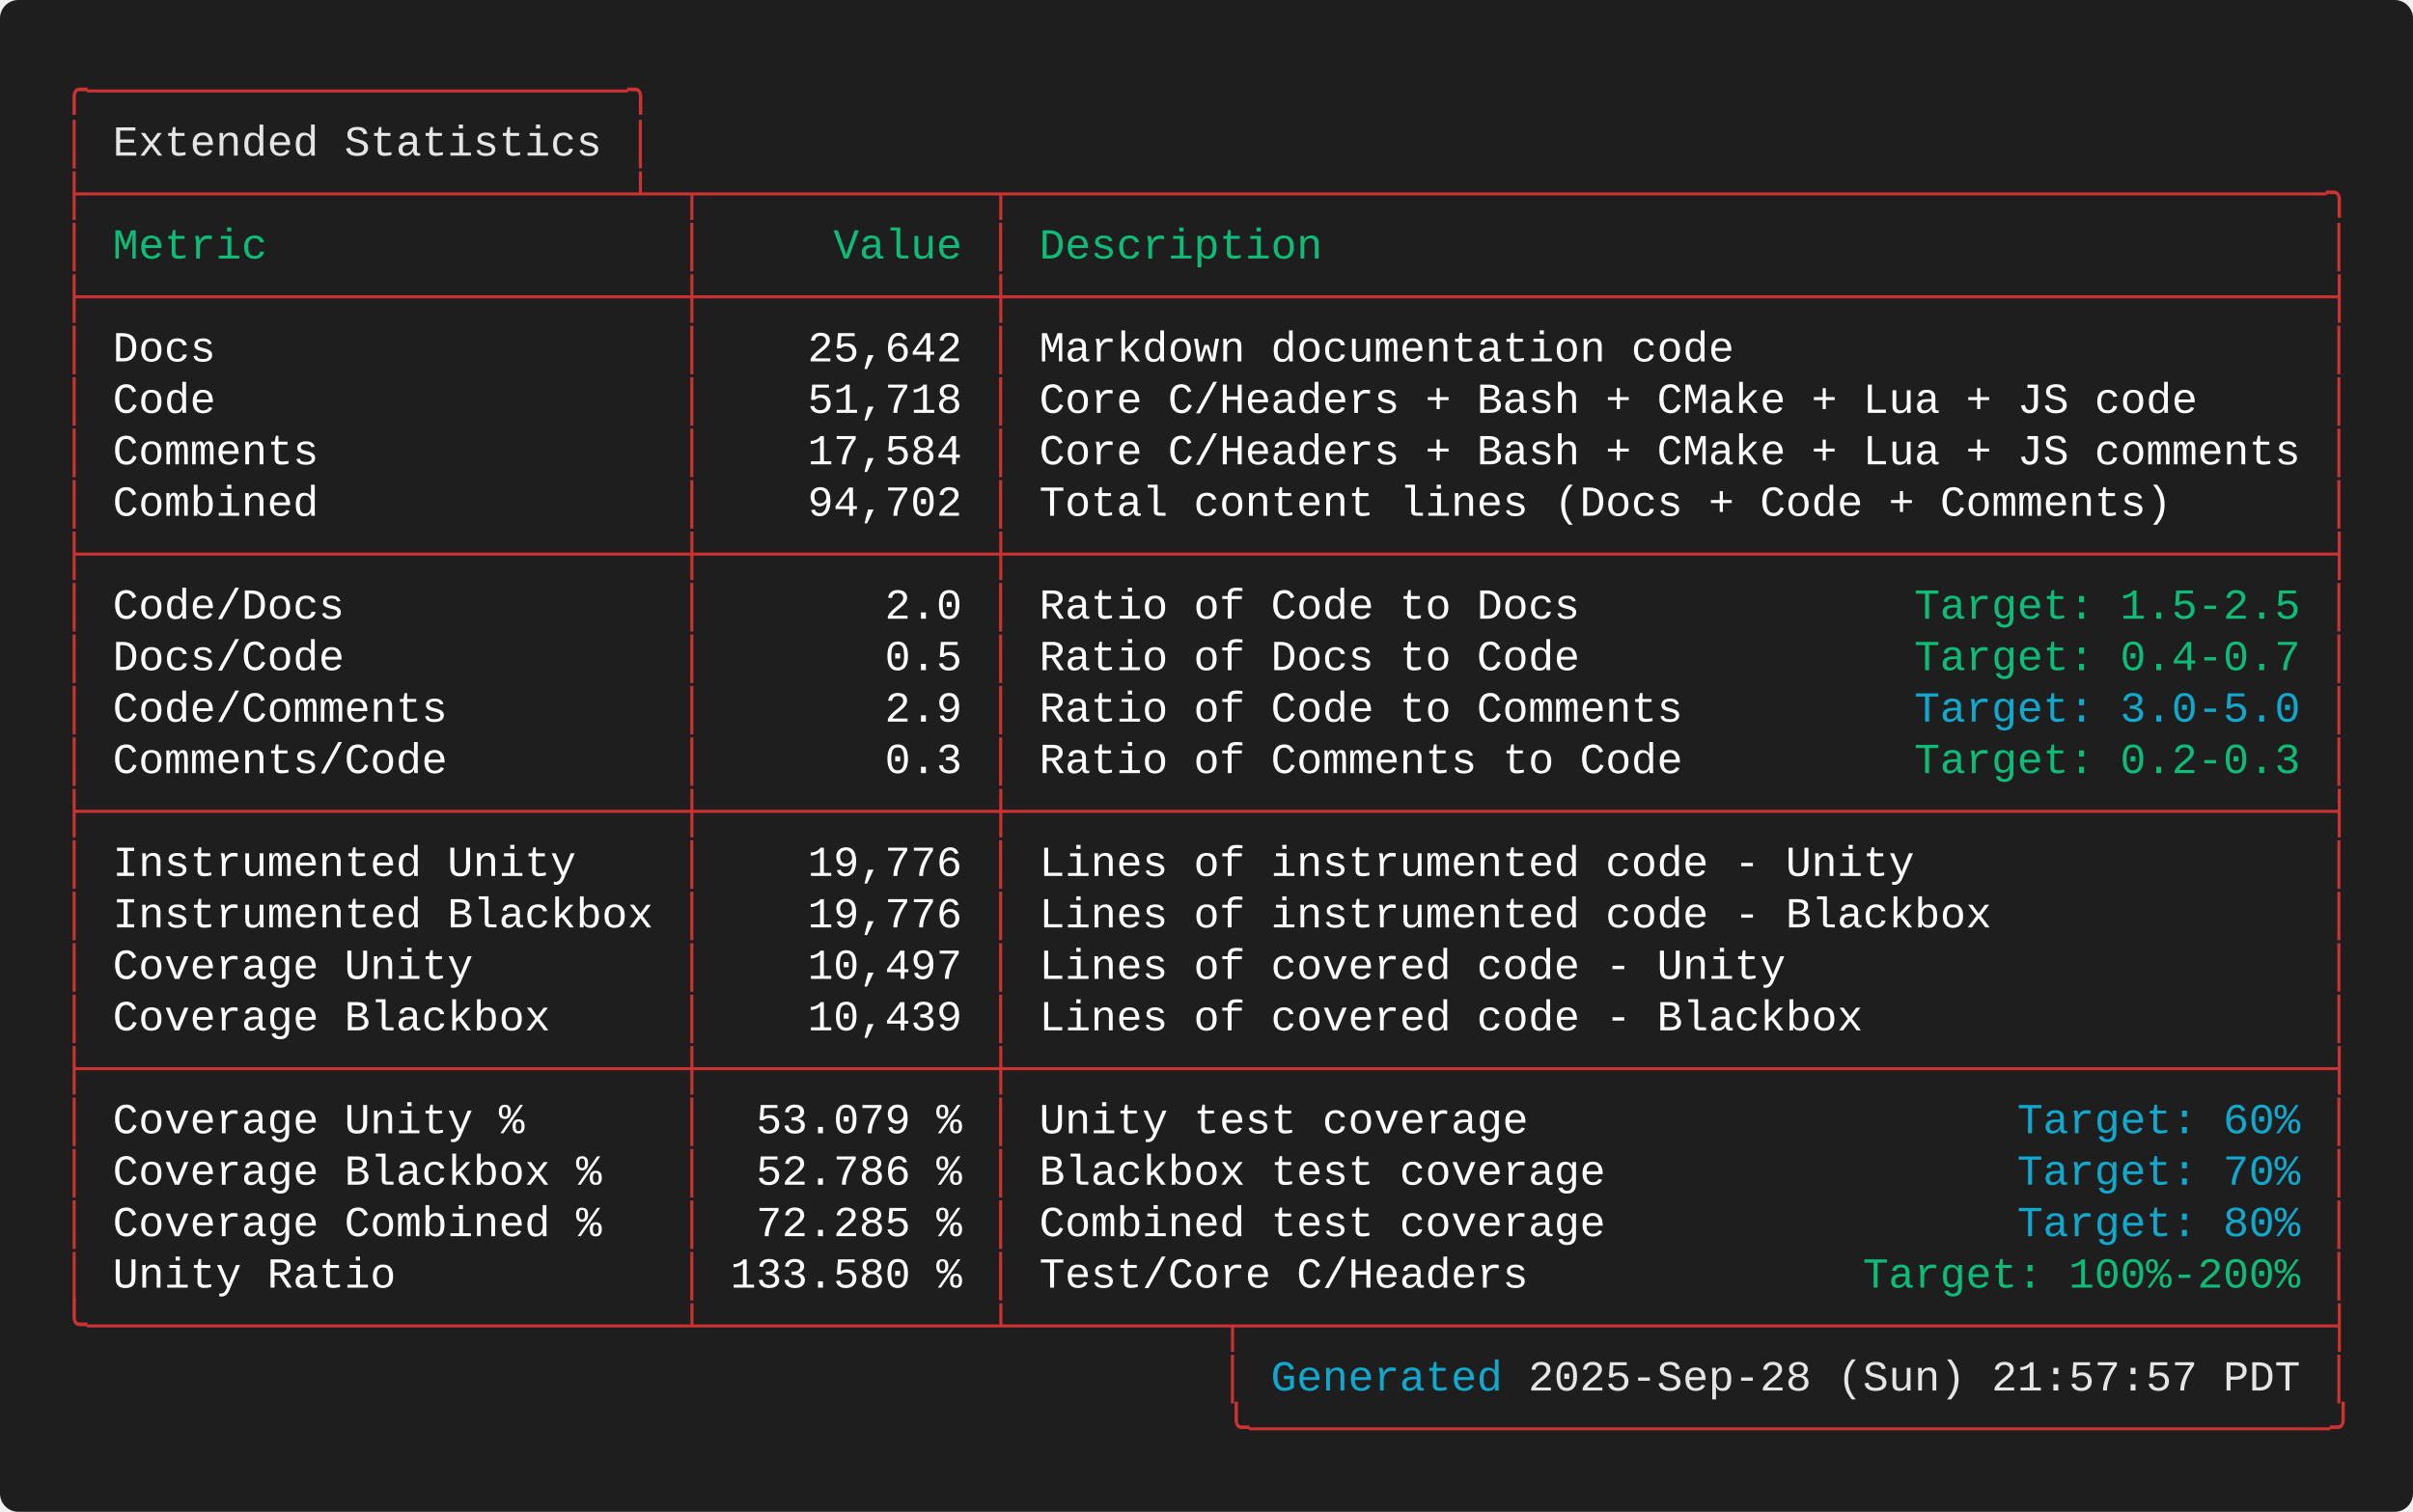
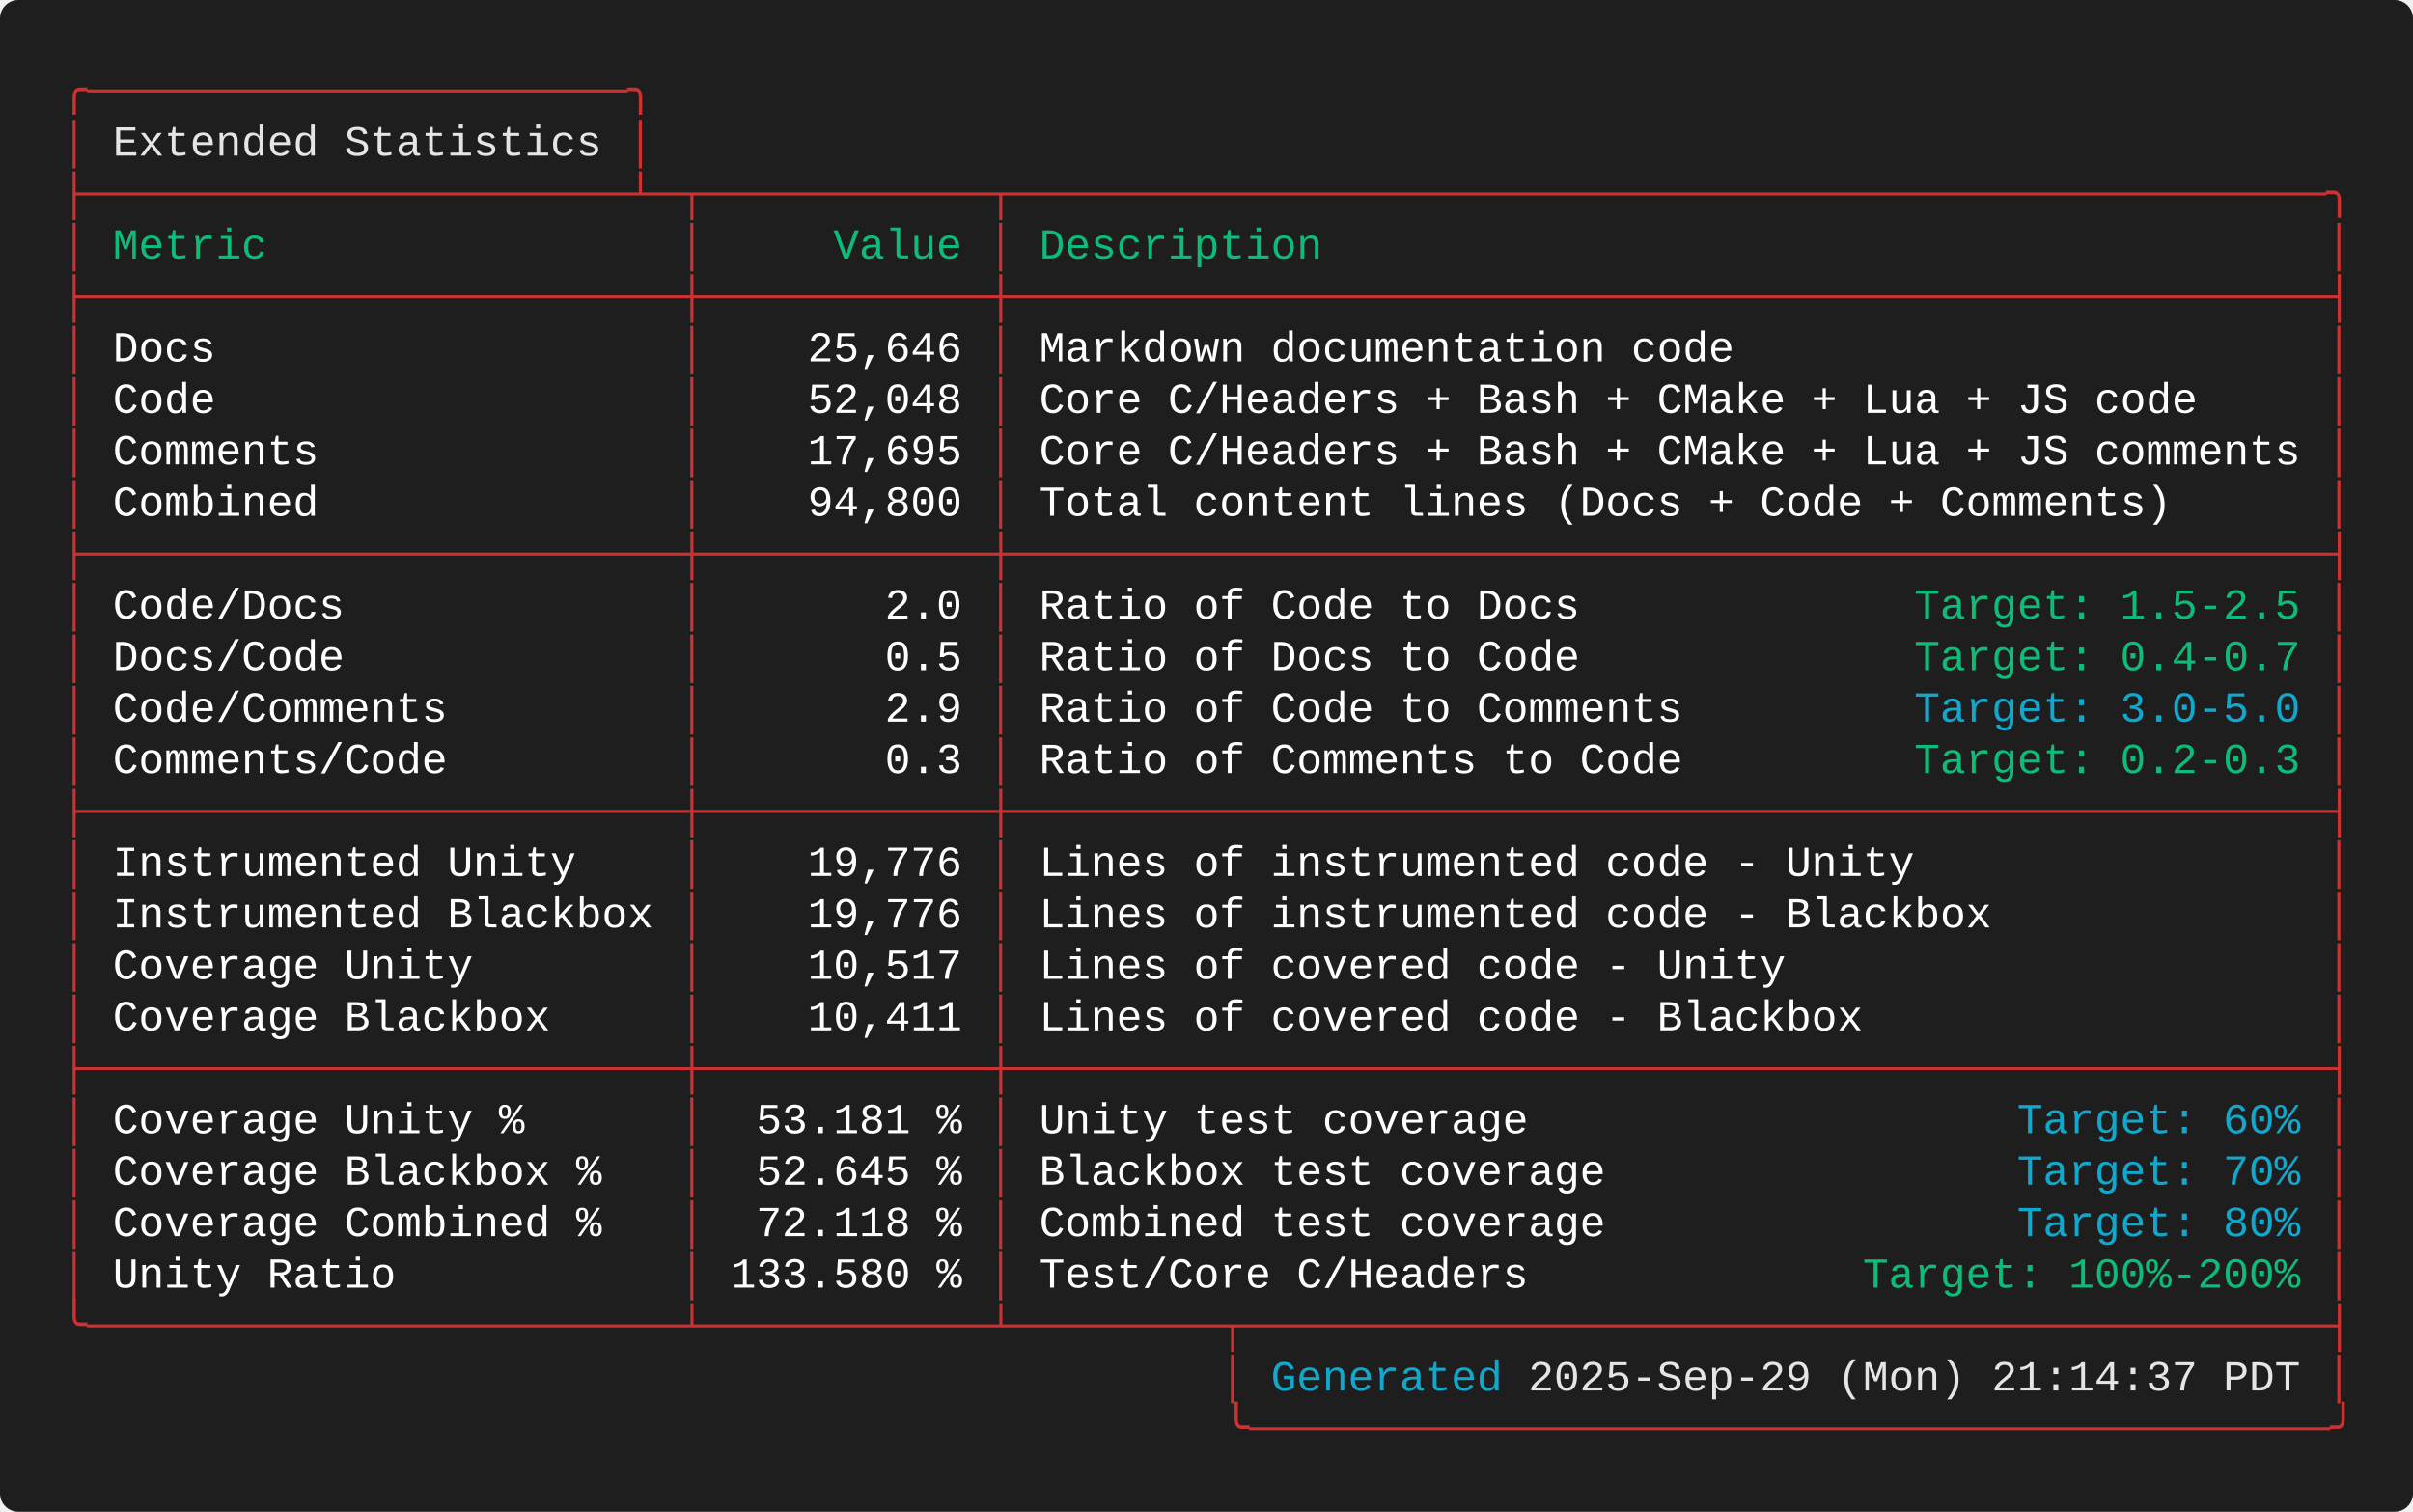
<svg xmlns="http://www.w3.org/2000/svg" width="787.60" height="493.60" viewBox="0 0 787.60 493.60">
  <defs>
    <style type="text/css">.terminal-text { font-family: 'Consolas', 'Consolas', 'Monaco', 'Courier New', monospace; }</style>
  </defs>
  <rect width="100%" height="100%" fill="#1e1e1e" rx="6" />
  <text x="20.00" y="34.00" font-size="14" class="terminal-text" xml:space="preserve" textLength="193.20" lengthAdjust="spacingAndGlyphs" fill="#cd3131">╭─────────────────────╮</text>
  <text x="20.00" y="50.80" font-size="14" class="terminal-text" xml:space="preserve" textLength="16.80" lengthAdjust="spacingAndGlyphs" fill="#cd3131">│ </text>
  <text x="36.80" y="50.80" font-size="14" class="terminal-text" xml:space="preserve" textLength="159.60" lengthAdjust="spacingAndGlyphs" fill="#e5e5e5">Extended Statistics</text>
  <text x="196.40" y="50.80" font-size="14" class="terminal-text" xml:space="preserve" textLength="8.40" lengthAdjust="spacingAndGlyphs" fill="#ffffff"> </text>
  <text x="204.80" y="50.80" font-size="14" class="terminal-text" xml:space="preserve" textLength="8.40" lengthAdjust="spacingAndGlyphs" fill="#cd3131">│</text>
  <text x="20.00" y="67.60" font-size="14" class="terminal-text" xml:space="preserve" textLength="747.60" lengthAdjust="spacingAndGlyphs" fill="#cd3131">├─────────────────────┴─┬───────────┬───────────────────────────────────────────────────╮</text>
  <text x="20.00" y="84.40" font-size="14" class="terminal-text" xml:space="preserve" textLength="8.40" lengthAdjust="spacingAndGlyphs" fill="#cd3131">│</text>
  <text x="28.40" y="84.40" font-size="14" class="terminal-text" xml:space="preserve" textLength="193.20" lengthAdjust="spacingAndGlyphs" fill="#0dbc79"> Metric                </text>
  <text x="221.60" y="84.40" font-size="14" class="terminal-text" xml:space="preserve" textLength="8.40" lengthAdjust="spacingAndGlyphs" fill="#cd3131">│</text>
  <text x="230.00" y="84.40" font-size="14" class="terminal-text" xml:space="preserve" textLength="92.40" lengthAdjust="spacingAndGlyphs" fill="#0dbc79">     Value </text>
  <text x="322.40" y="84.40" font-size="14" class="terminal-text" xml:space="preserve" textLength="8.40" lengthAdjust="spacingAndGlyphs" fill="#cd3131">│</text>
  <text x="330.80" y="84.40" font-size="14" class="terminal-text" xml:space="preserve" textLength="428.40" lengthAdjust="spacingAndGlyphs" fill="#0dbc79"> Description                                       </text>
  <text x="759.20" y="84.40" font-size="14" class="terminal-text" xml:space="preserve" textLength="8.40" lengthAdjust="spacingAndGlyphs" fill="#cd3131">│</text>
  <text x="20.00" y="101.20" font-size="14" class="terminal-text" xml:space="preserve" textLength="747.60" lengthAdjust="spacingAndGlyphs" fill="#cd3131">├───────────────────────┼───────────┼───────────────────────────────────────────────────┤</text>
  <text x="20.00" y="118.00" font-size="14" class="terminal-text" xml:space="preserve" textLength="8.40" lengthAdjust="spacingAndGlyphs" fill="#cd3131">│</text>
  <text x="28.40" y="118.00" font-size="14" class="terminal-text" xml:space="preserve" textLength="193.20" lengthAdjust="spacingAndGlyphs" fill="#ffffff"> Docs                  </text>
  <text x="221.60" y="118.00" font-size="14" class="terminal-text" xml:space="preserve" textLength="8.40" lengthAdjust="spacingAndGlyphs" fill="#cd3131">│</text>
-   <text x="230.00" y="118.00" font-size="14" class="terminal-text" xml:space="preserve" textLength="92.40" lengthAdjust="spacingAndGlyphs" fill="#ffffff">    25,642 </text>
+   <text x="230.00" y="118.00" font-size="14" class="terminal-text" xml:space="preserve" textLength="92.40" lengthAdjust="spacingAndGlyphs" fill="#ffffff">    25,646 </text>
  <text x="322.40" y="118.00" font-size="14" class="terminal-text" xml:space="preserve" textLength="8.40" lengthAdjust="spacingAndGlyphs" fill="#cd3131">│</text>
  <text x="330.80" y="118.00" font-size="14" class="terminal-text" xml:space="preserve" textLength="428.40" lengthAdjust="spacingAndGlyphs" fill="#ffffff"> Markdown documentation code                       </text>
  <text x="759.20" y="118.00" font-size="14" class="terminal-text" xml:space="preserve" textLength="8.40" lengthAdjust="spacingAndGlyphs" fill="#cd3131">│</text>
  <text x="20.00" y="134.80" font-size="14" class="terminal-text" xml:space="preserve" textLength="8.40" lengthAdjust="spacingAndGlyphs" fill="#cd3131">│</text>
  <text x="28.40" y="134.80" font-size="14" class="terminal-text" xml:space="preserve" textLength="193.20" lengthAdjust="spacingAndGlyphs" fill="#ffffff"> Code                  </text>
  <text x="221.60" y="134.80" font-size="14" class="terminal-text" xml:space="preserve" textLength="8.40" lengthAdjust="spacingAndGlyphs" fill="#cd3131">│</text>
-   <text x="230.00" y="134.80" font-size="14" class="terminal-text" xml:space="preserve" textLength="92.40" lengthAdjust="spacingAndGlyphs" fill="#ffffff">    51,718 </text>
+   <text x="230.00" y="134.80" font-size="14" class="terminal-text" xml:space="preserve" textLength="92.40" lengthAdjust="spacingAndGlyphs" fill="#ffffff">    52,048 </text>
  <text x="322.40" y="134.80" font-size="14" class="terminal-text" xml:space="preserve" textLength="8.40" lengthAdjust="spacingAndGlyphs" fill="#cd3131">│</text>
  <text x="330.80" y="134.80" font-size="14" class="terminal-text" xml:space="preserve" textLength="428.40" lengthAdjust="spacingAndGlyphs" fill="#ffffff"> Core C/Headers + Bash + CMake + Lua + JS code     </text>
  <text x="759.20" y="134.80" font-size="14" class="terminal-text" xml:space="preserve" textLength="8.40" lengthAdjust="spacingAndGlyphs" fill="#cd3131">│</text>
  <text x="20.00" y="151.60" font-size="14" class="terminal-text" xml:space="preserve" textLength="8.40" lengthAdjust="spacingAndGlyphs" fill="#cd3131">│</text>
  <text x="28.40" y="151.60" font-size="14" class="terminal-text" xml:space="preserve" textLength="193.20" lengthAdjust="spacingAndGlyphs" fill="#ffffff"> Comments              </text>
  <text x="221.60" y="151.60" font-size="14" class="terminal-text" xml:space="preserve" textLength="8.40" lengthAdjust="spacingAndGlyphs" fill="#cd3131">│</text>
-   <text x="230.00" y="151.60" font-size="14" class="terminal-text" xml:space="preserve" textLength="92.40" lengthAdjust="spacingAndGlyphs" fill="#ffffff">    17,584 </text>
+   <text x="230.00" y="151.60" font-size="14" class="terminal-text" xml:space="preserve" textLength="92.40" lengthAdjust="spacingAndGlyphs" fill="#ffffff">    17,695 </text>
  <text x="322.40" y="151.60" font-size="14" class="terminal-text" xml:space="preserve" textLength="8.40" lengthAdjust="spacingAndGlyphs" fill="#cd3131">│</text>
  <text x="330.80" y="151.60" font-size="14" class="terminal-text" xml:space="preserve" textLength="428.40" lengthAdjust="spacingAndGlyphs" fill="#ffffff"> Core C/Headers + Bash + CMake + Lua + JS comments </text>
  <text x="759.20" y="151.60" font-size="14" class="terminal-text" xml:space="preserve" textLength="8.40" lengthAdjust="spacingAndGlyphs" fill="#cd3131">│</text>
  <text x="20.00" y="168.40" font-size="14" class="terminal-text" xml:space="preserve" textLength="8.40" lengthAdjust="spacingAndGlyphs" fill="#cd3131">│</text>
  <text x="28.40" y="168.40" font-size="14" class="terminal-text" xml:space="preserve" textLength="193.20" lengthAdjust="spacingAndGlyphs" fill="#ffffff"> Combined              </text>
  <text x="221.60" y="168.40" font-size="14" class="terminal-text" xml:space="preserve" textLength="8.40" lengthAdjust="spacingAndGlyphs" fill="#cd3131">│</text>
-   <text x="230.00" y="168.40" font-size="14" class="terminal-text" xml:space="preserve" textLength="92.40" lengthAdjust="spacingAndGlyphs" fill="#ffffff">    94,702 </text>
+   <text x="230.00" y="168.40" font-size="14" class="terminal-text" xml:space="preserve" textLength="92.40" lengthAdjust="spacingAndGlyphs" fill="#ffffff">    94,800 </text>
  <text x="322.40" y="168.40" font-size="14" class="terminal-text" xml:space="preserve" textLength="8.40" lengthAdjust="spacingAndGlyphs" fill="#cd3131">│</text>
  <text x="330.80" y="168.40" font-size="14" class="terminal-text" xml:space="preserve" textLength="428.40" lengthAdjust="spacingAndGlyphs" fill="#ffffff"> Total content lines (Docs + Code + Comments)      </text>
  <text x="759.20" y="168.40" font-size="14" class="terminal-text" xml:space="preserve" textLength="8.40" lengthAdjust="spacingAndGlyphs" fill="#cd3131">│</text>
  <text x="20.00" y="185.20" font-size="14" class="terminal-text" xml:space="preserve" textLength="747.60" lengthAdjust="spacingAndGlyphs" fill="#cd3131">├───────────────────────┼───────────┼───────────────────────────────────────────────────┤</text>
  <text x="20.00" y="202.00" font-size="14" class="terminal-text" xml:space="preserve" textLength="8.40" lengthAdjust="spacingAndGlyphs" fill="#cd3131">│</text>
  <text x="28.40" y="202.00" font-size="14" class="terminal-text" xml:space="preserve" textLength="193.20" lengthAdjust="spacingAndGlyphs" fill="#ffffff"> Code/Docs             </text>
  <text x="221.60" y="202.00" font-size="14" class="terminal-text" xml:space="preserve" textLength="8.40" lengthAdjust="spacingAndGlyphs" fill="#cd3131">│</text>
  <text x="230.00" y="202.00" font-size="14" class="terminal-text" xml:space="preserve" textLength="92.40" lengthAdjust="spacingAndGlyphs" fill="#ffffff">       2.0 </text>
  <text x="322.40" y="202.00" font-size="14" class="terminal-text" xml:space="preserve" textLength="8.40" lengthAdjust="spacingAndGlyphs" fill="#cd3131">│</text>
  <text x="330.80" y="202.00" font-size="14" class="terminal-text" xml:space="preserve" textLength="294.00" lengthAdjust="spacingAndGlyphs" fill="#ffffff"> Ratio of Code to Docs             </text>
  <text x="624.80" y="202.00" font-size="14" class="terminal-text" xml:space="preserve" textLength="126.00" lengthAdjust="spacingAndGlyphs" fill="#0dbc79">Target: 1.5-2.5</text>
  <text x="750.80" y="202.00" font-size="14" class="terminal-text" xml:space="preserve" textLength="8.40" lengthAdjust="spacingAndGlyphs" fill="#ffffff"> </text>
  <text x="759.20" y="202.00" font-size="14" class="terminal-text" xml:space="preserve" textLength="8.40" lengthAdjust="spacingAndGlyphs" fill="#cd3131">│</text>
  <text x="20.00" y="218.80" font-size="14" class="terminal-text" xml:space="preserve" textLength="8.40" lengthAdjust="spacingAndGlyphs" fill="#cd3131">│</text>
  <text x="28.40" y="218.80" font-size="14" class="terminal-text" xml:space="preserve" textLength="193.20" lengthAdjust="spacingAndGlyphs" fill="#ffffff"> Docs/Code             </text>
  <text x="221.60" y="218.80" font-size="14" class="terminal-text" xml:space="preserve" textLength="8.40" lengthAdjust="spacingAndGlyphs" fill="#cd3131">│</text>
  <text x="230.00" y="218.80" font-size="14" class="terminal-text" xml:space="preserve" textLength="92.40" lengthAdjust="spacingAndGlyphs" fill="#ffffff">       0.5 </text>
  <text x="322.40" y="218.80" font-size="14" class="terminal-text" xml:space="preserve" textLength="8.40" lengthAdjust="spacingAndGlyphs" fill="#cd3131">│</text>
  <text x="330.80" y="218.80" font-size="14" class="terminal-text" xml:space="preserve" textLength="294.00" lengthAdjust="spacingAndGlyphs" fill="#ffffff"> Ratio of Docs to Code             </text>
  <text x="624.80" y="218.80" font-size="14" class="terminal-text" xml:space="preserve" textLength="126.00" lengthAdjust="spacingAndGlyphs" fill="#0dbc79">Target: 0.4-0.7</text>
  <text x="750.80" y="218.80" font-size="14" class="terminal-text" xml:space="preserve" textLength="8.40" lengthAdjust="spacingAndGlyphs" fill="#ffffff"> </text>
  <text x="759.20" y="218.80" font-size="14" class="terminal-text" xml:space="preserve" textLength="8.40" lengthAdjust="spacingAndGlyphs" fill="#cd3131">│</text>
  <text x="20.00" y="235.60" font-size="14" class="terminal-text" xml:space="preserve" textLength="8.40" lengthAdjust="spacingAndGlyphs" fill="#cd3131">│</text>
  <text x="28.40" y="235.60" font-size="14" class="terminal-text" xml:space="preserve" textLength="193.20" lengthAdjust="spacingAndGlyphs" fill="#ffffff"> Code/Comments         </text>
  <text x="221.60" y="235.60" font-size="14" class="terminal-text" xml:space="preserve" textLength="8.40" lengthAdjust="spacingAndGlyphs" fill="#cd3131">│</text>
  <text x="230.00" y="235.60" font-size="14" class="terminal-text" xml:space="preserve" textLength="92.40" lengthAdjust="spacingAndGlyphs" fill="#ffffff">       2.9 </text>
  <text x="322.40" y="235.60" font-size="14" class="terminal-text" xml:space="preserve" textLength="8.40" lengthAdjust="spacingAndGlyphs" fill="#cd3131">│</text>
  <text x="330.80" y="235.60" font-size="14" class="terminal-text" xml:space="preserve" textLength="294.00" lengthAdjust="spacingAndGlyphs" fill="#ffffff"> Ratio of Code to Comments         </text>
  <text x="624.80" y="235.60" font-size="14" class="terminal-text" xml:space="preserve" textLength="126.00" lengthAdjust="spacingAndGlyphs" fill="#11a8cd">Target: 3.0-5.0</text>
  <text x="750.80" y="235.60" font-size="14" class="terminal-text" xml:space="preserve" textLength="8.40" lengthAdjust="spacingAndGlyphs" fill="#ffffff"> </text>
  <text x="759.20" y="235.60" font-size="14" class="terminal-text" xml:space="preserve" textLength="8.40" lengthAdjust="spacingAndGlyphs" fill="#cd3131">│</text>
  <text x="20.00" y="252.40" font-size="14" class="terminal-text" xml:space="preserve" textLength="8.40" lengthAdjust="spacingAndGlyphs" fill="#cd3131">│</text>
  <text x="28.40" y="252.40" font-size="14" class="terminal-text" xml:space="preserve" textLength="193.20" lengthAdjust="spacingAndGlyphs" fill="#ffffff"> Comments/Code         </text>
  <text x="221.60" y="252.40" font-size="14" class="terminal-text" xml:space="preserve" textLength="8.40" lengthAdjust="spacingAndGlyphs" fill="#cd3131">│</text>
  <text x="230.00" y="252.40" font-size="14" class="terminal-text" xml:space="preserve" textLength="92.40" lengthAdjust="spacingAndGlyphs" fill="#ffffff">       0.3 </text>
  <text x="322.40" y="252.40" font-size="14" class="terminal-text" xml:space="preserve" textLength="8.40" lengthAdjust="spacingAndGlyphs" fill="#cd3131">│</text>
  <text x="330.80" y="252.40" font-size="14" class="terminal-text" xml:space="preserve" textLength="294.00" lengthAdjust="spacingAndGlyphs" fill="#ffffff"> Ratio of Comments to Code         </text>
  <text x="624.80" y="252.40" font-size="14" class="terminal-text" xml:space="preserve" textLength="126.00" lengthAdjust="spacingAndGlyphs" fill="#0dbc79">Target: 0.2-0.3</text>
  <text x="750.80" y="252.40" font-size="14" class="terminal-text" xml:space="preserve" textLength="8.40" lengthAdjust="spacingAndGlyphs" fill="#ffffff"> </text>
  <text x="759.20" y="252.40" font-size="14" class="terminal-text" xml:space="preserve" textLength="8.40" lengthAdjust="spacingAndGlyphs" fill="#cd3131">│</text>
  <text x="20.00" y="269.20" font-size="14" class="terminal-text" xml:space="preserve" textLength="747.60" lengthAdjust="spacingAndGlyphs" fill="#cd3131">├───────────────────────┼───────────┼───────────────────────────────────────────────────┤</text>
  <text x="20.00" y="286.00" font-size="14" class="terminal-text" xml:space="preserve" textLength="8.40" lengthAdjust="spacingAndGlyphs" fill="#cd3131">│</text>
  <text x="28.40" y="286.00" font-size="14" class="terminal-text" xml:space="preserve" textLength="193.20" lengthAdjust="spacingAndGlyphs" fill="#ffffff"> Instrumented Unity    </text>
  <text x="221.60" y="286.00" font-size="14" class="terminal-text" xml:space="preserve" textLength="8.40" lengthAdjust="spacingAndGlyphs" fill="#cd3131">│</text>
  <text x="230.00" y="286.00" font-size="14" class="terminal-text" xml:space="preserve" textLength="92.40" lengthAdjust="spacingAndGlyphs" fill="#ffffff">    19,776 </text>
  <text x="322.40" y="286.00" font-size="14" class="terminal-text" xml:space="preserve" textLength="8.40" lengthAdjust="spacingAndGlyphs" fill="#cd3131">│</text>
  <text x="330.80" y="286.00" font-size="14" class="terminal-text" xml:space="preserve" textLength="428.40" lengthAdjust="spacingAndGlyphs" fill="#ffffff"> Lines of instrumented code - Unity                </text>
  <text x="759.20" y="286.00" font-size="14" class="terminal-text" xml:space="preserve" textLength="8.40" lengthAdjust="spacingAndGlyphs" fill="#cd3131">│</text>
  <text x="20.00" y="302.80" font-size="14" class="terminal-text" xml:space="preserve" textLength="8.40" lengthAdjust="spacingAndGlyphs" fill="#cd3131">│</text>
  <text x="28.40" y="302.80" font-size="14" class="terminal-text" xml:space="preserve" textLength="193.20" lengthAdjust="spacingAndGlyphs" fill="#ffffff"> Instrumented Blackbox </text>
  <text x="221.60" y="302.80" font-size="14" class="terminal-text" xml:space="preserve" textLength="8.40" lengthAdjust="spacingAndGlyphs" fill="#cd3131">│</text>
  <text x="230.00" y="302.80" font-size="14" class="terminal-text" xml:space="preserve" textLength="92.40" lengthAdjust="spacingAndGlyphs" fill="#ffffff">    19,776 </text>
  <text x="322.40" y="302.80" font-size="14" class="terminal-text" xml:space="preserve" textLength="8.40" lengthAdjust="spacingAndGlyphs" fill="#cd3131">│</text>
  <text x="330.80" y="302.80" font-size="14" class="terminal-text" xml:space="preserve" textLength="428.40" lengthAdjust="spacingAndGlyphs" fill="#ffffff"> Lines of instrumented code - Blackbox             </text>
  <text x="759.20" y="302.80" font-size="14" class="terminal-text" xml:space="preserve" textLength="8.40" lengthAdjust="spacingAndGlyphs" fill="#cd3131">│</text>
  <text x="20.00" y="319.60" font-size="14" class="terminal-text" xml:space="preserve" textLength="8.40" lengthAdjust="spacingAndGlyphs" fill="#cd3131">│</text>
  <text x="28.40" y="319.60" font-size="14" class="terminal-text" xml:space="preserve" textLength="193.20" lengthAdjust="spacingAndGlyphs" fill="#ffffff"> Coverage Unity        </text>
  <text x="221.60" y="319.60" font-size="14" class="terminal-text" xml:space="preserve" textLength="8.40" lengthAdjust="spacingAndGlyphs" fill="#cd3131">│</text>
-   <text x="230.00" y="319.60" font-size="14" class="terminal-text" xml:space="preserve" textLength="92.40" lengthAdjust="spacingAndGlyphs" fill="#ffffff">    10,497 </text>
+   <text x="230.00" y="319.60" font-size="14" class="terminal-text" xml:space="preserve" textLength="92.40" lengthAdjust="spacingAndGlyphs" fill="#ffffff">    10,517 </text>
  <text x="322.40" y="319.60" font-size="14" class="terminal-text" xml:space="preserve" textLength="8.40" lengthAdjust="spacingAndGlyphs" fill="#cd3131">│</text>
  <text x="330.80" y="319.60" font-size="14" class="terminal-text" xml:space="preserve" textLength="428.40" lengthAdjust="spacingAndGlyphs" fill="#ffffff"> Lines of covered code - Unity                     </text>
  <text x="759.20" y="319.60" font-size="14" class="terminal-text" xml:space="preserve" textLength="8.40" lengthAdjust="spacingAndGlyphs" fill="#cd3131">│</text>
  <text x="20.00" y="336.40" font-size="14" class="terminal-text" xml:space="preserve" textLength="8.40" lengthAdjust="spacingAndGlyphs" fill="#cd3131">│</text>
  <text x="28.40" y="336.40" font-size="14" class="terminal-text" xml:space="preserve" textLength="193.20" lengthAdjust="spacingAndGlyphs" fill="#ffffff"> Coverage Blackbox     </text>
  <text x="221.60" y="336.40" font-size="14" class="terminal-text" xml:space="preserve" textLength="8.40" lengthAdjust="spacingAndGlyphs" fill="#cd3131">│</text>
-   <text x="230.00" y="336.40" font-size="14" class="terminal-text" xml:space="preserve" textLength="92.40" lengthAdjust="spacingAndGlyphs" fill="#ffffff">    10,439 </text>
+   <text x="230.00" y="336.40" font-size="14" class="terminal-text" xml:space="preserve" textLength="92.40" lengthAdjust="spacingAndGlyphs" fill="#ffffff">    10,411 </text>
  <text x="322.40" y="336.40" font-size="14" class="terminal-text" xml:space="preserve" textLength="8.40" lengthAdjust="spacingAndGlyphs" fill="#cd3131">│</text>
  <text x="330.80" y="336.40" font-size="14" class="terminal-text" xml:space="preserve" textLength="428.40" lengthAdjust="spacingAndGlyphs" fill="#ffffff"> Lines of covered code - Blackbox                  </text>
  <text x="759.20" y="336.40" font-size="14" class="terminal-text" xml:space="preserve" textLength="8.40" lengthAdjust="spacingAndGlyphs" fill="#cd3131">│</text>
  <text x="20.00" y="353.20" font-size="14" class="terminal-text" xml:space="preserve" textLength="747.60" lengthAdjust="spacingAndGlyphs" fill="#cd3131">├───────────────────────┼───────────┼───────────────────────────────────────────────────┤</text>
  <text x="20.00" y="370.00" font-size="14" class="terminal-text" xml:space="preserve" textLength="8.40" lengthAdjust="spacingAndGlyphs" fill="#cd3131">│</text>
  <text x="28.40" y="370.00" font-size="14" class="terminal-text" xml:space="preserve" textLength="193.20" lengthAdjust="spacingAndGlyphs" fill="#ffffff"> Coverage Unity %      </text>
  <text x="221.60" y="370.00" font-size="14" class="terminal-text" xml:space="preserve" textLength="8.40" lengthAdjust="spacingAndGlyphs" fill="#cd3131">│</text>
-   <text x="230.00" y="370.00" font-size="14" class="terminal-text" xml:space="preserve" textLength="92.40" lengthAdjust="spacingAndGlyphs" fill="#ffffff">  53.079 % </text>
+   <text x="230.00" y="370.00" font-size="14" class="terminal-text" xml:space="preserve" textLength="92.40" lengthAdjust="spacingAndGlyphs" fill="#ffffff">  53.181 % </text>
  <text x="322.40" y="370.00" font-size="14" class="terminal-text" xml:space="preserve" textLength="8.40" lengthAdjust="spacingAndGlyphs" fill="#cd3131">│</text>
  <text x="330.80" y="370.00" font-size="14" class="terminal-text" xml:space="preserve" textLength="327.60" lengthAdjust="spacingAndGlyphs" fill="#ffffff"> Unity test coverage                   </text>
  <text x="658.40" y="370.00" font-size="14" class="terminal-text" xml:space="preserve" textLength="92.40" lengthAdjust="spacingAndGlyphs" fill="#11a8cd">Target: 60%</text>
  <text x="750.80" y="370.00" font-size="14" class="terminal-text" xml:space="preserve" textLength="8.40" lengthAdjust="spacingAndGlyphs" fill="#ffffff"> </text>
  <text x="759.20" y="370.00" font-size="14" class="terminal-text" xml:space="preserve" textLength="8.40" lengthAdjust="spacingAndGlyphs" fill="#cd3131">│</text>
  <text x="20.00" y="386.80" font-size="14" class="terminal-text" xml:space="preserve" textLength="8.40" lengthAdjust="spacingAndGlyphs" fill="#cd3131">│</text>
  <text x="28.40" y="386.80" font-size="14" class="terminal-text" xml:space="preserve" textLength="193.20" lengthAdjust="spacingAndGlyphs" fill="#ffffff"> Coverage Blackbox %   </text>
  <text x="221.60" y="386.80" font-size="14" class="terminal-text" xml:space="preserve" textLength="8.40" lengthAdjust="spacingAndGlyphs" fill="#cd3131">│</text>
-   <text x="230.00" y="386.80" font-size="14" class="terminal-text" xml:space="preserve" textLength="92.40" lengthAdjust="spacingAndGlyphs" fill="#ffffff">  52.786 % </text>
+   <text x="230.00" y="386.80" font-size="14" class="terminal-text" xml:space="preserve" textLength="92.40" lengthAdjust="spacingAndGlyphs" fill="#ffffff">  52.645 % </text>
  <text x="322.40" y="386.80" font-size="14" class="terminal-text" xml:space="preserve" textLength="8.40" lengthAdjust="spacingAndGlyphs" fill="#cd3131">│</text>
  <text x="330.80" y="386.80" font-size="14" class="terminal-text" xml:space="preserve" textLength="327.60" lengthAdjust="spacingAndGlyphs" fill="#ffffff"> Blackbox test coverage                </text>
  <text x="658.40" y="386.80" font-size="14" class="terminal-text" xml:space="preserve" textLength="92.40" lengthAdjust="spacingAndGlyphs" fill="#11a8cd">Target: 70%</text>
  <text x="750.80" y="386.80" font-size="14" class="terminal-text" xml:space="preserve" textLength="8.40" lengthAdjust="spacingAndGlyphs" fill="#ffffff"> </text>
  <text x="759.20" y="386.80" font-size="14" class="terminal-text" xml:space="preserve" textLength="8.40" lengthAdjust="spacingAndGlyphs" fill="#cd3131">│</text>
  <text x="20.00" y="403.60" font-size="14" class="terminal-text" xml:space="preserve" textLength="8.40" lengthAdjust="spacingAndGlyphs" fill="#cd3131">│</text>
  <text x="28.40" y="403.60" font-size="14" class="terminal-text" xml:space="preserve" textLength="193.20" lengthAdjust="spacingAndGlyphs" fill="#ffffff"> Coverage Combined %   </text>
  <text x="221.60" y="403.60" font-size="14" class="terminal-text" xml:space="preserve" textLength="8.40" lengthAdjust="spacingAndGlyphs" fill="#cd3131">│</text>
-   <text x="230.00" y="403.60" font-size="14" class="terminal-text" xml:space="preserve" textLength="92.40" lengthAdjust="spacingAndGlyphs" fill="#ffffff">  72.285 % </text>
+   <text x="230.00" y="403.60" font-size="14" class="terminal-text" xml:space="preserve" textLength="92.40" lengthAdjust="spacingAndGlyphs" fill="#ffffff">  72.118 % </text>
  <text x="322.40" y="403.60" font-size="14" class="terminal-text" xml:space="preserve" textLength="8.40" lengthAdjust="spacingAndGlyphs" fill="#cd3131">│</text>
  <text x="330.80" y="403.60" font-size="14" class="terminal-text" xml:space="preserve" textLength="327.60" lengthAdjust="spacingAndGlyphs" fill="#ffffff"> Combined test coverage                </text>
  <text x="658.40" y="403.60" font-size="14" class="terminal-text" xml:space="preserve" textLength="92.40" lengthAdjust="spacingAndGlyphs" fill="#11a8cd">Target: 80%</text>
  <text x="750.80" y="403.60" font-size="14" class="terminal-text" xml:space="preserve" textLength="8.40" lengthAdjust="spacingAndGlyphs" fill="#ffffff"> </text>
  <text x="759.20" y="403.60" font-size="14" class="terminal-text" xml:space="preserve" textLength="8.40" lengthAdjust="spacingAndGlyphs" fill="#cd3131">│</text>
  <text x="20.00" y="420.40" font-size="14" class="terminal-text" xml:space="preserve" textLength="8.40" lengthAdjust="spacingAndGlyphs" fill="#cd3131">│</text>
  <text x="28.40" y="420.40" font-size="14" class="terminal-text" xml:space="preserve" textLength="193.20" lengthAdjust="spacingAndGlyphs" fill="#ffffff"> Unity Ratio           </text>
  <text x="221.60" y="420.40" font-size="14" class="terminal-text" xml:space="preserve" textLength="8.40" lengthAdjust="spacingAndGlyphs" fill="#cd3131">│</text>
  <text x="230.00" y="420.40" font-size="14" class="terminal-text" xml:space="preserve" textLength="92.40" lengthAdjust="spacingAndGlyphs" fill="#ffffff"> 133.580 % </text>
  <text x="322.40" y="420.40" font-size="14" class="terminal-text" xml:space="preserve" textLength="8.40" lengthAdjust="spacingAndGlyphs" fill="#cd3131">│</text>
  <text x="330.80" y="420.40" font-size="14" class="terminal-text" xml:space="preserve" textLength="277.20" lengthAdjust="spacingAndGlyphs" fill="#ffffff"> Test/Core C/Headers             </text>
  <text x="608.00" y="420.40" font-size="14" class="terminal-text" xml:space="preserve" textLength="142.80" lengthAdjust="spacingAndGlyphs" fill="#0dbc79">Target: 100%-200%</text>
  <text x="750.80" y="420.40" font-size="14" class="terminal-text" xml:space="preserve" textLength="8.40" lengthAdjust="spacingAndGlyphs" fill="#ffffff"> </text>
  <text x="759.20" y="420.40" font-size="14" class="terminal-text" xml:space="preserve" textLength="8.40" lengthAdjust="spacingAndGlyphs" fill="#cd3131">│</text>
  <text x="20.00" y="437.20" font-size="14" class="terminal-text" xml:space="preserve" textLength="747.60" lengthAdjust="spacingAndGlyphs" fill="#cd3131">╰───────────────────────┴───────────┴────────┬──────────────────────────────────────────┤</text>
  <text x="20.00" y="454.00" font-size="14" class="terminal-text" xml:space="preserve" textLength="394.80" lengthAdjust="spacingAndGlyphs" fill="#cd3131">                                             │ </text>
  <text x="414.80" y="454.00" font-size="14" class="terminal-text" xml:space="preserve" textLength="75.60" lengthAdjust="spacingAndGlyphs" fill="#11a8cd">Generated</text>
-   <text x="490.40" y="454.00" font-size="14" class="terminal-text" xml:space="preserve" textLength="260.40" lengthAdjust="spacingAndGlyphs" fill="#e5e5e5"> 2025-Sep-28 (Sun) 21:57:57 PDT</text>
+   <text x="490.40" y="454.00" font-size="14" class="terminal-text" xml:space="preserve" textLength="260.40" lengthAdjust="spacingAndGlyphs" fill="#e5e5e5"> 2025-Sep-29 (Mon) 21:14:37 PDT</text>
  <text x="750.80" y="454.00" font-size="14" class="terminal-text" xml:space="preserve" textLength="8.40" lengthAdjust="spacingAndGlyphs" fill="#ffffff"> </text>
  <text x="759.20" y="454.00" font-size="14" class="terminal-text" xml:space="preserve" textLength="8.40" lengthAdjust="spacingAndGlyphs" fill="#cd3131">│</text>
  <text x="20.00" y="470.80" font-size="14" class="terminal-text" xml:space="preserve" textLength="747.60" lengthAdjust="spacingAndGlyphs" fill="#cd3131">                                             ╰──────────────────────────────────────────╯</text>
</svg>
